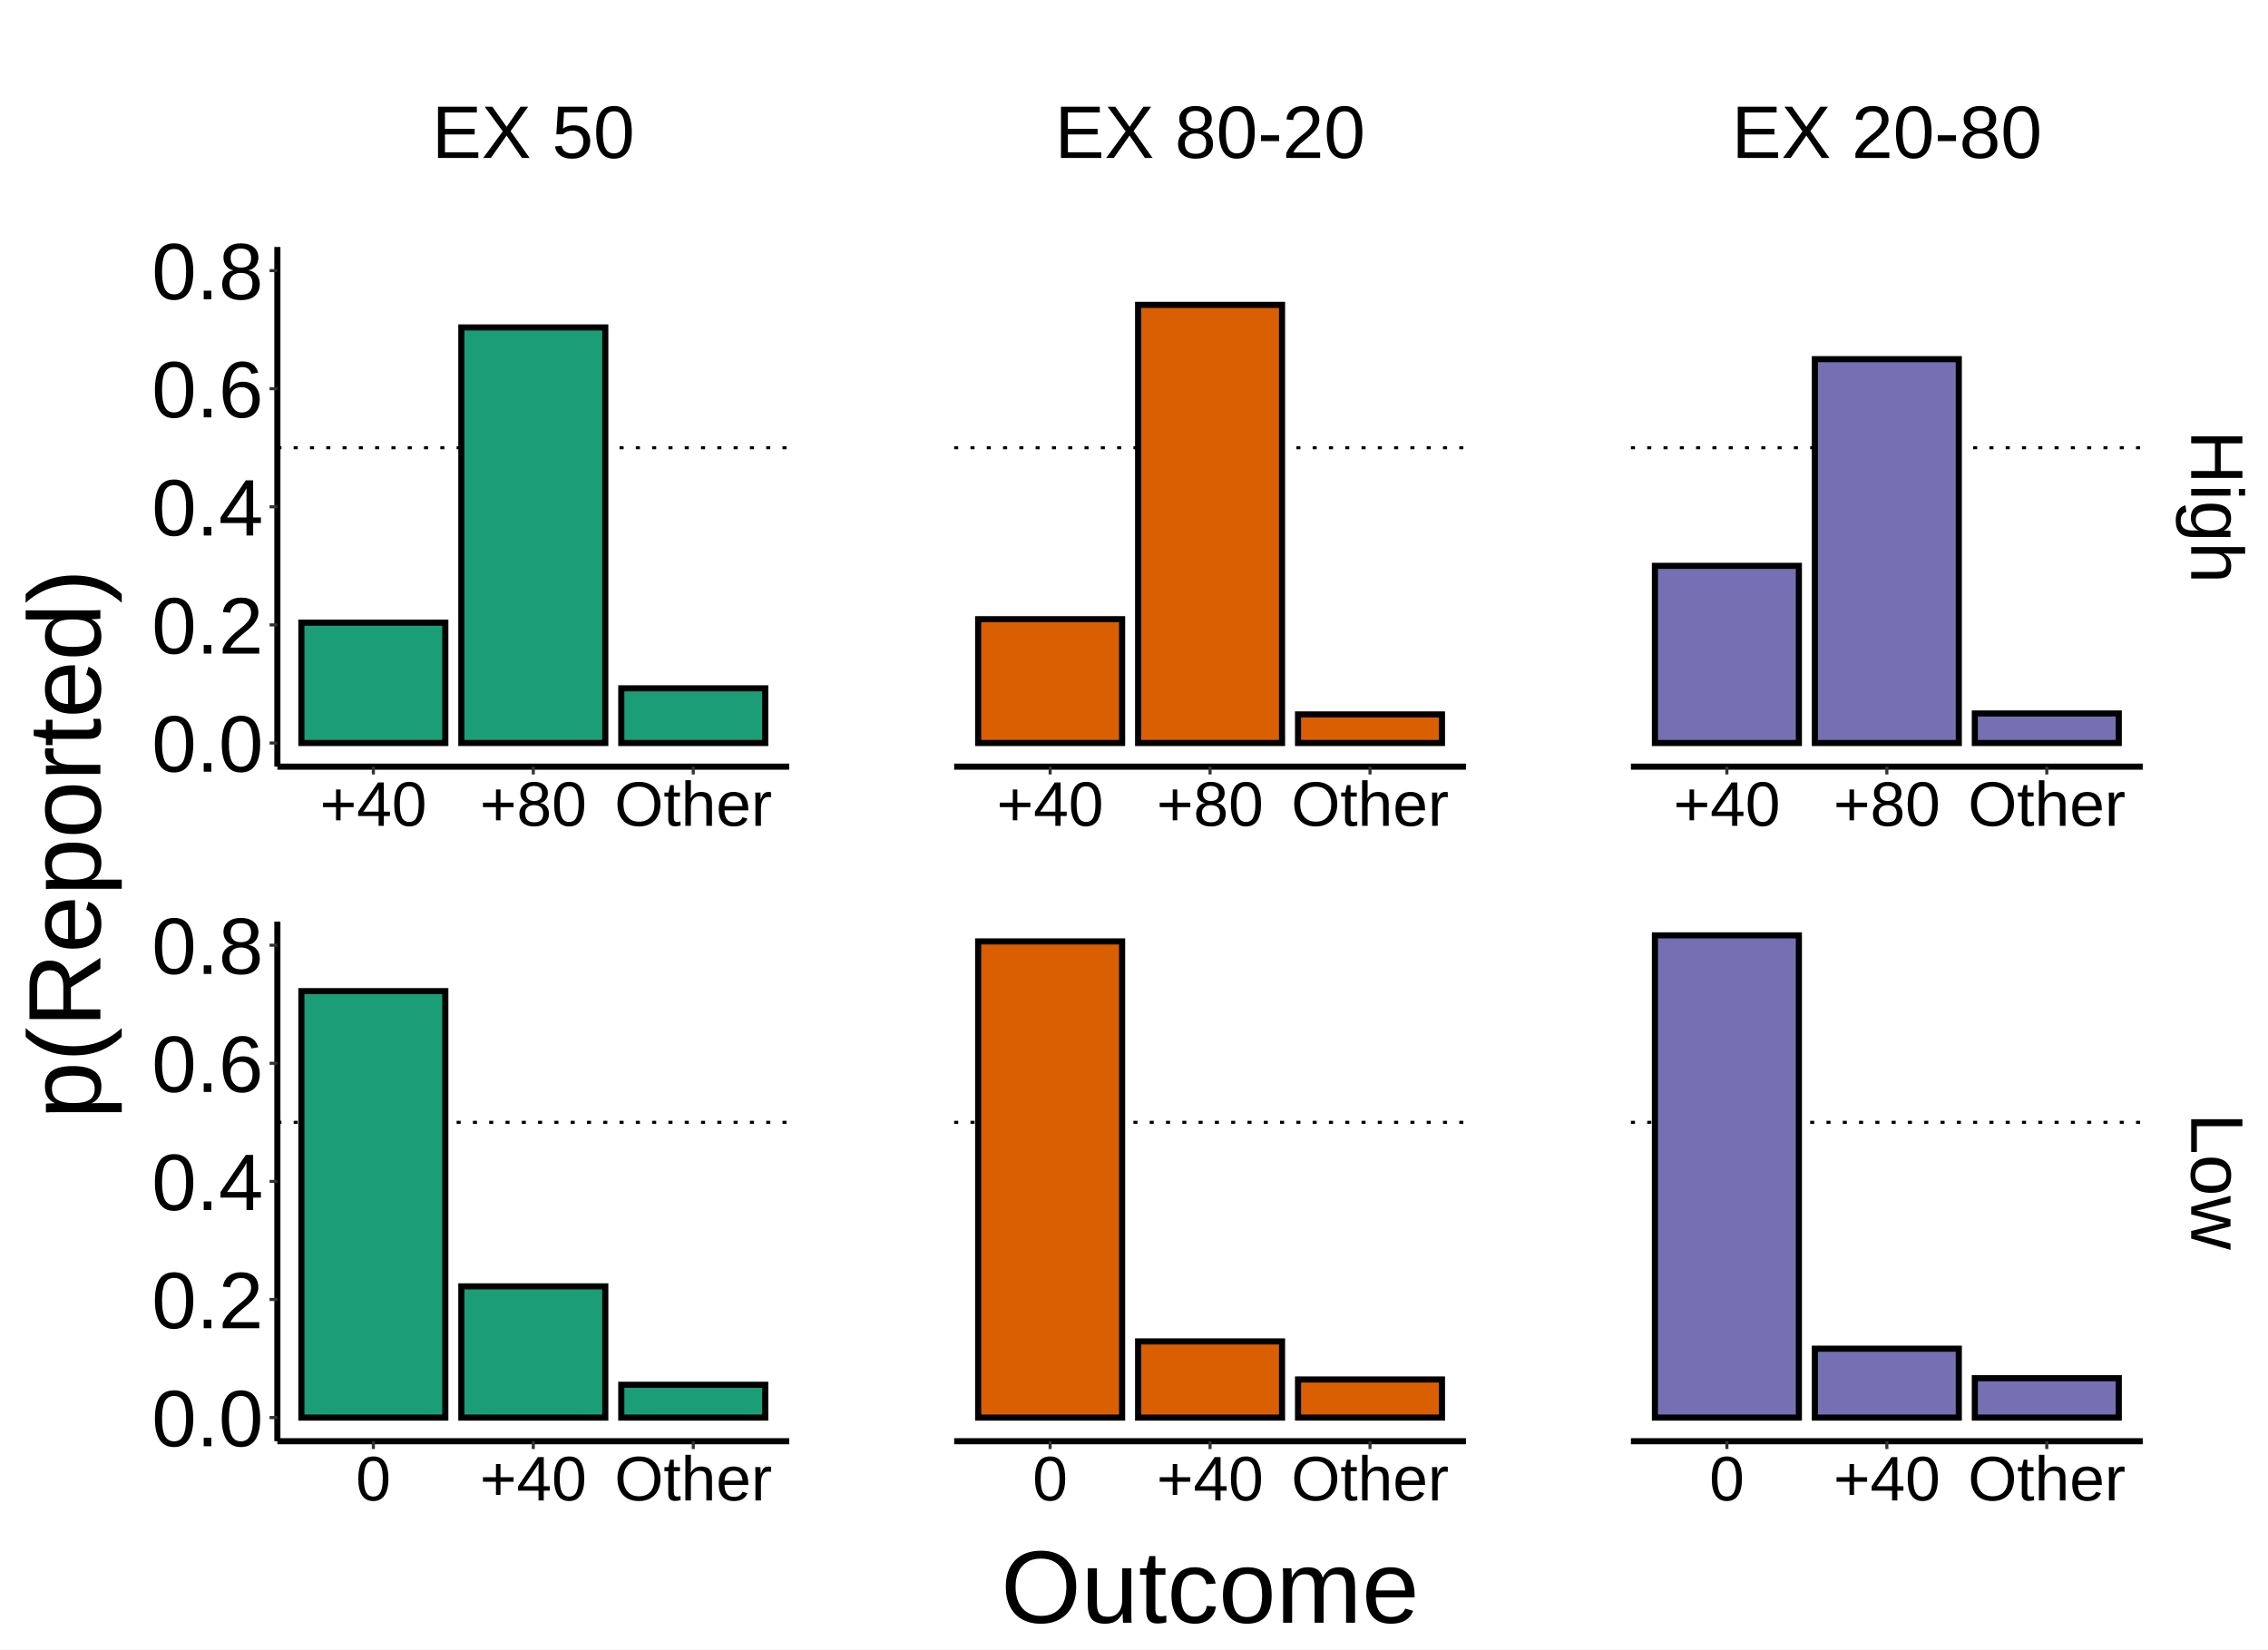
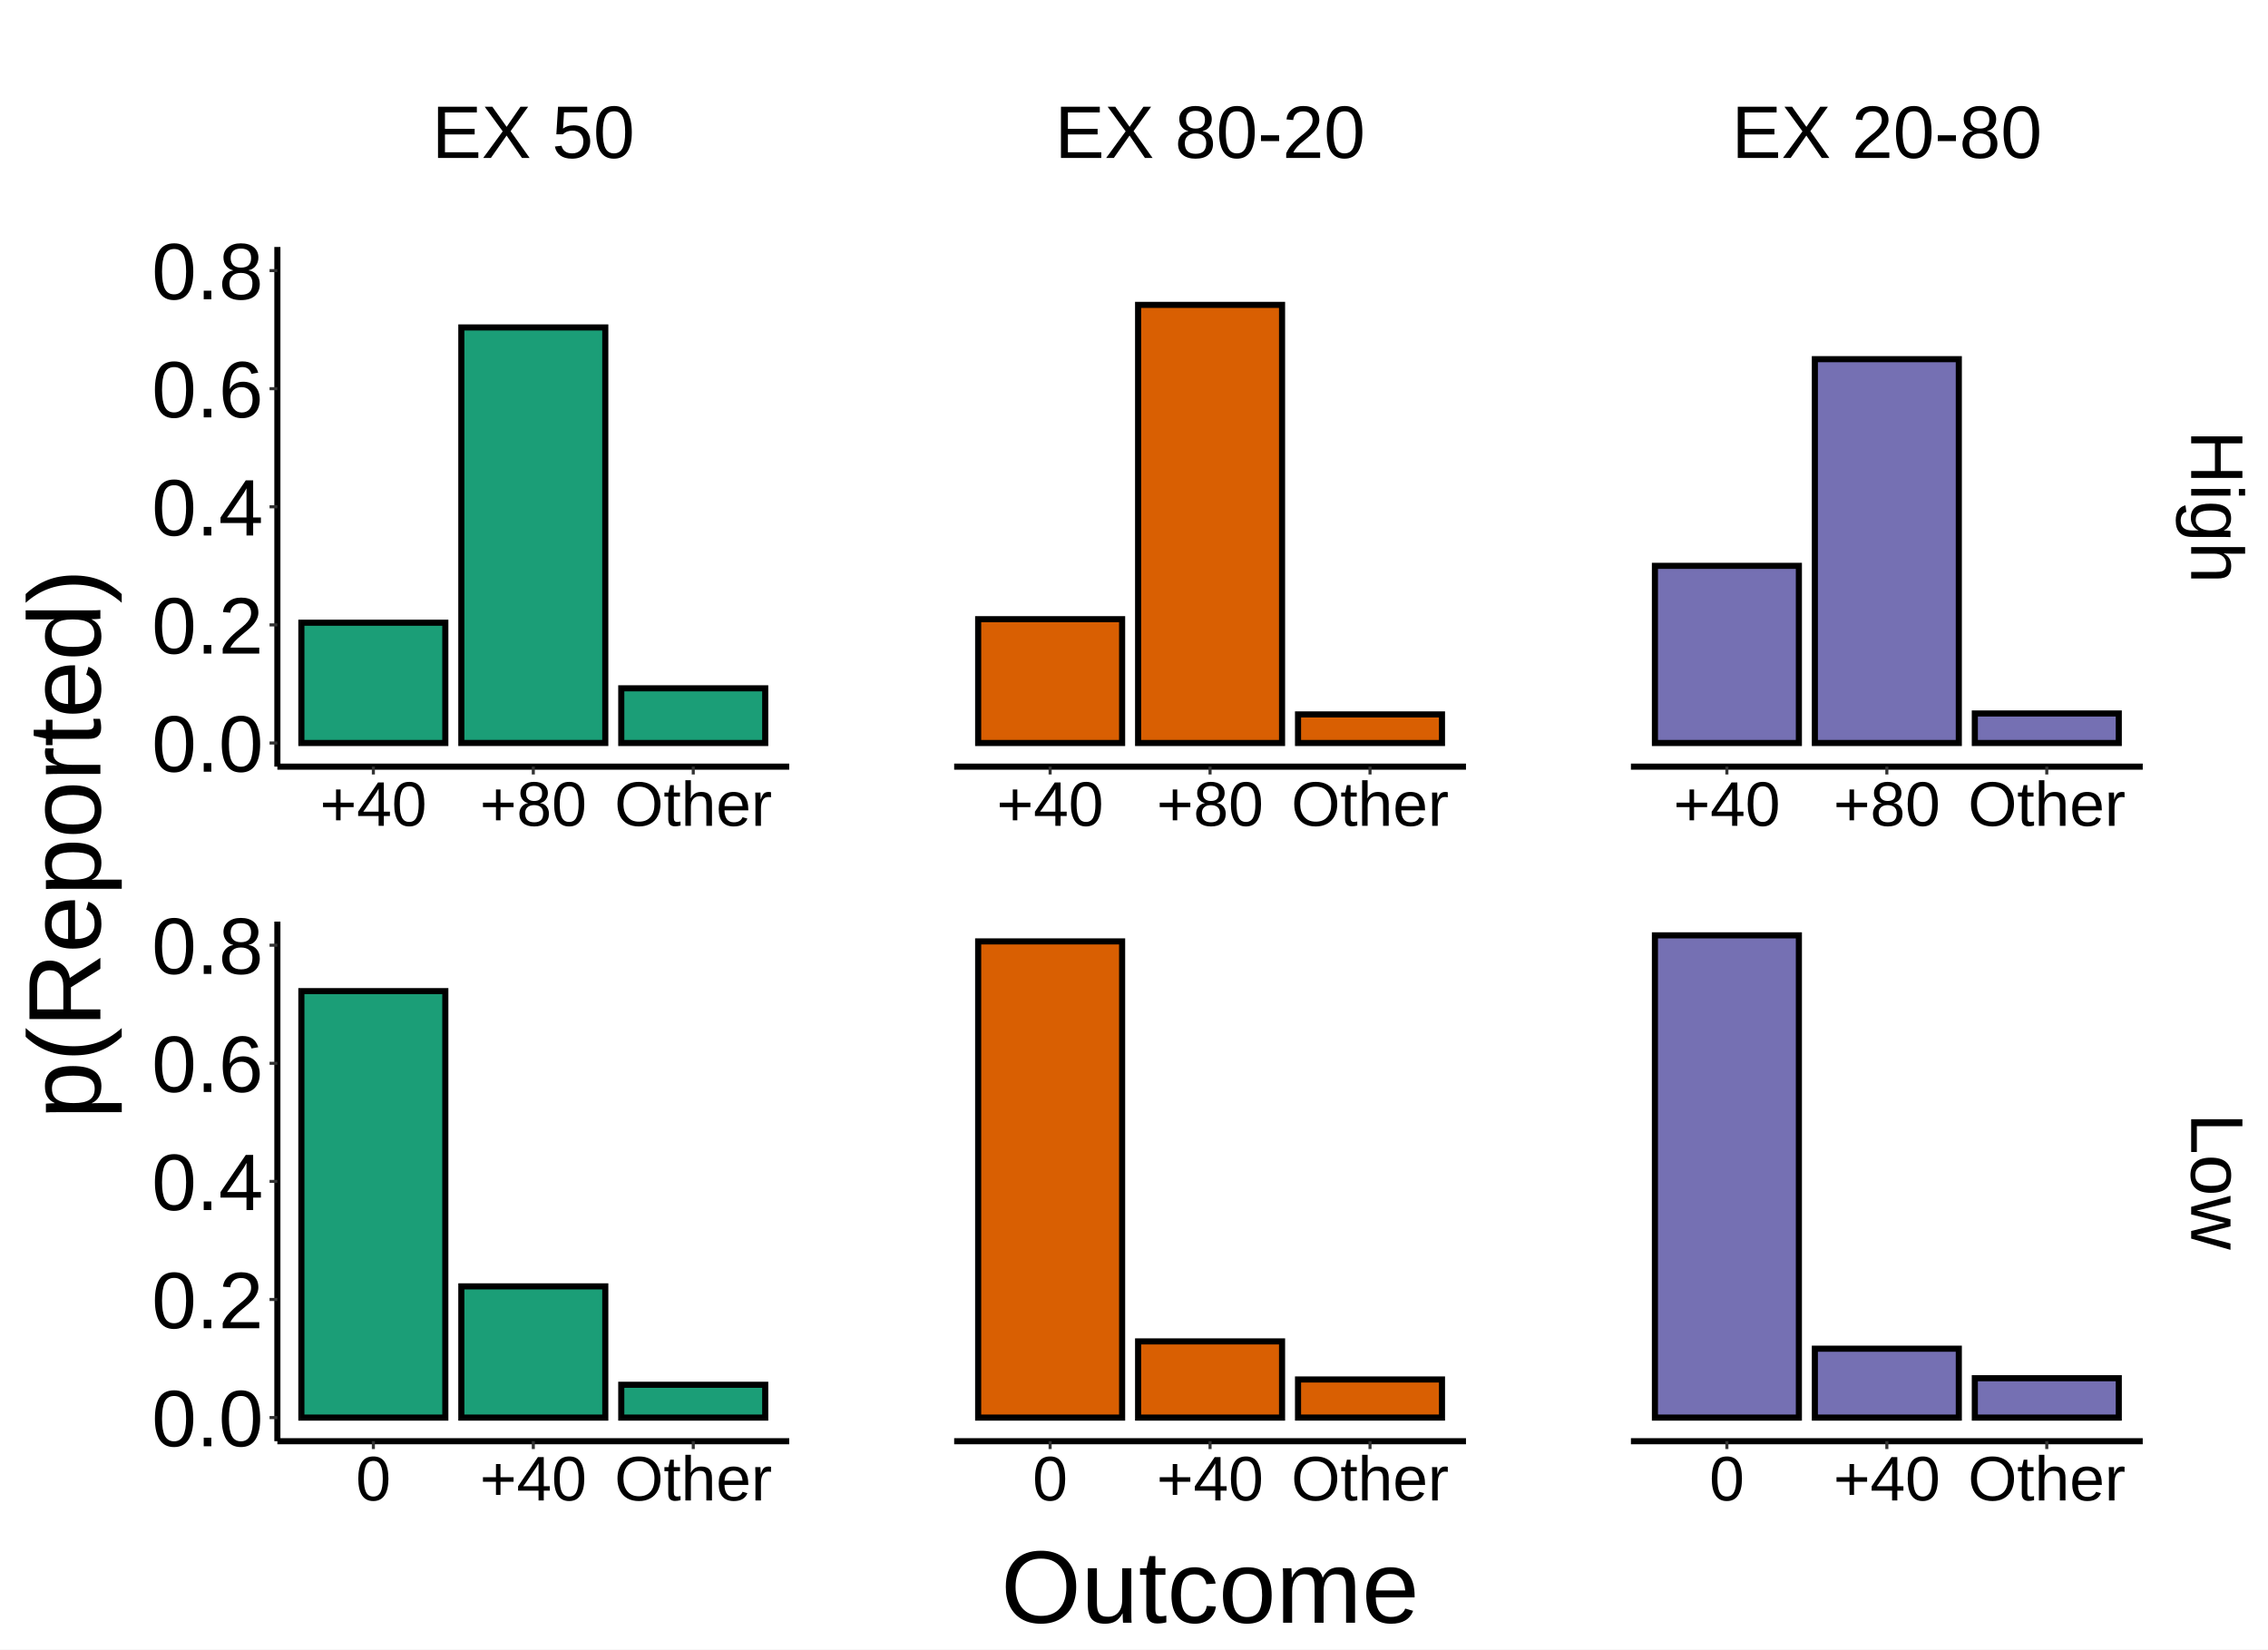
<svg xmlns="http://www.w3.org/2000/svg" class="svglite" width="792.00pt" height="576.00pt" viewBox="0 0 792.00 576.00">
  <defs>
    <style type="text/css">
    .svglite line, .svglite polyline, .svglite polygon, .svglite path, .svglite rect, .svglite circle {
      fill: none;
      stroke: #000000;
      stroke-linecap: round;
      stroke-linejoin: round;
      stroke-miterlimit: 10.00;
    }
    .svglite text {
      white-space: pre;
    }
  </style>
  </defs>
  <rect width="100%" height="100%" style="stroke: none; fill: #FFFFFF;" />
  <defs>
    <clipPath id="cpMC4wMHw3OTIuMDB8MC4wMHw1NzYuMDA=">
      <rect x="0.00" y="0.00" width="792.00" height="576.00" />
    </clipPath>
  </defs>
  <g clip-path="url(#cpMC4wMHw3OTIuMDB8MC4wMHw1NzYuMDA=)">
    <rect x="0.00" y="0.00" width="792.00" height="576.00" style="stroke-width: 1.07; stroke: #FFFFFF; fill: #FFFFFF;" />
  </g>
  <defs>
    <clipPath id="cpOTYuODZ8Mjc1LjYwfDg2LjI2fDI2Ny43NA==">
      <rect x="96.86" y="86.26" width="178.73" height="181.48" />
    </clipPath>
  </defs>
  <g clip-path="url(#cpOTYuODZ8Mjc1LjYwfDg2LjI2fDI2Ny43NA==)">
    <rect x="96.86" y="86.26" width="178.73" height="181.48" style="stroke-width: 1.07; stroke: none; fill: #FFFFFF;" />
-     <line x1="96.86" y1="156.37" x2="275.60" y2="156.37" style="stroke-width: 1.07; stroke-dasharray: 1.42,4.27; stroke-linecap: butt;" />
    <rect x="105.24" y="217.48" width="50.27" height="42.01" style="stroke-width: 2.13; stroke-linecap: butt; stroke-linejoin: miter; fill: #1B9E77;" />
    <rect x="161.10" y="114.36" width="50.27" height="145.12" style="stroke-width: 2.13; stroke-linecap: butt; stroke-linejoin: miter; fill: #1B9E77;" />
    <rect x="216.95" y="240.39" width="50.27" height="19.10" style="stroke-width: 2.13; stroke-linecap: butt; stroke-linejoin: miter; fill: #1B9E77;" />
  </g>
  <g clip-path="url(#cpMC4wMHw3OTIuMDB8MC4wMHw1NzYuMDA=)">
</g>
  <defs>
    <clipPath id="cpMzMzLjIwfDUxMS45M3w4Ni4yNnwyNjcuNzQ=">
      <rect x="333.20" y="86.26" width="178.73" height="181.48" />
    </clipPath>
  </defs>
  <g clip-path="url(#cpMzMzLjIwfDUxMS45M3w4Ni4yNnwyNjcuNzQ=)">
    <rect x="333.20" y="86.26" width="178.73" height="181.48" style="stroke-width: 1.07; stroke: none; fill: #FFFFFF;" />
-     <line x1="333.20" y1="156.37" x2="511.93" y2="156.37" style="stroke-width: 1.07; stroke-dasharray: 1.42,4.27; stroke-linecap: butt;" />
    <rect x="341.58" y="216.25" width="50.27" height="43.24" style="stroke-width: 2.13; stroke-linecap: butt; stroke-linejoin: miter; fill: #D95F02;" />
    <rect x="397.43" y="106.48" width="50.27" height="153.01" style="stroke-width: 2.13; stroke-linecap: butt; stroke-linejoin: miter; fill: #D95F02;" />
    <rect x="453.28" y="249.51" width="50.27" height="9.98" style="stroke-width: 2.13; stroke-linecap: butt; stroke-linejoin: miter; fill: #D95F02;" />
  </g>
  <g clip-path="url(#cpMC4wMHw3OTIuMDB8MC4wMHw1NzYuMDA=)">
</g>
  <defs>
    <clipPath id="cpNTY5LjUzfDc0OC4yNnw4Ni4yNnwyNjcuNzQ=">
      <rect x="569.53" y="86.26" width="178.73" height="181.48" />
    </clipPath>
  </defs>
  <g clip-path="url(#cpNTY5LjUzfDc0OC4yNnw4Ni4yNnwyNjcuNzQ=)">
    <rect x="569.53" y="86.26" width="178.73" height="181.48" style="stroke-width: 1.07; stroke: none; fill: #FFFFFF;" />
-     <line x1="569.53" y1="156.37" x2="748.26" y2="156.37" style="stroke-width: 1.07; stroke-dasharray: 1.42,4.27; stroke-linecap: butt;" />
    <rect x="577.91" y="197.62" width="50.27" height="61.87" style="stroke-width: 2.13; stroke-linecap: butt; stroke-linejoin: miter; fill: #7570B3;" />
    <rect x="633.76" y="125.44" width="50.27" height="134.05" style="stroke-width: 2.13; stroke-linecap: butt; stroke-linejoin: miter; fill: #7570B3;" />
    <rect x="689.62" y="249.18" width="50.27" height="10.31" style="stroke-width: 2.13; stroke-linecap: butt; stroke-linejoin: miter; fill: #7570B3;" />
  </g>
  <g clip-path="url(#cpMC4wMHw3OTIuMDB8MC4wMHw1NzYuMDA=)">
</g>
  <defs>
    <clipPath id="cpOTYuODZ8Mjc1LjYwfDMyMS44Nnw1MDMuMzQ=">
      <rect x="96.86" y="321.86" width="178.73" height="181.48" />
    </clipPath>
  </defs>
  <g clip-path="url(#cpOTYuODZ8Mjc1LjYwfDMyMS44Nnw1MDMuMzQ=)">
    <rect x="96.86" y="321.86" width="178.73" height="181.48" style="stroke-width: 1.07; stroke: none; fill: #FFFFFF;" />
-     <line x1="96.86" y1="391.97" x2="275.60" y2="391.97" style="stroke-width: 1.07; stroke-dasharray: 1.42,4.27; stroke-linecap: butt;" />
    <rect x="161.10" y="449.26" width="50.27" height="45.83" style="stroke-width: 2.13; stroke-linecap: butt; stroke-linejoin: miter; fill: #1B9E77;" />
    <rect x="105.24" y="346.15" width="50.27" height="148.94" style="stroke-width: 2.13; stroke-linecap: butt; stroke-linejoin: miter; fill: #1B9E77;" />
    <rect x="216.95" y="483.63" width="50.27" height="11.46" style="stroke-width: 2.13; stroke-linecap: butt; stroke-linejoin: miter; fill: #1B9E77;" />
  </g>
  <g clip-path="url(#cpMC4wMHw3OTIuMDB8MC4wMHw1NzYuMDA=)">
</g>
  <defs>
    <clipPath id="cpMzMzLjIwfDUxMS45M3wzMjEuODZ8NTAzLjM0">
      <rect x="333.20" y="321.86" width="178.73" height="181.48" />
    </clipPath>
  </defs>
  <g clip-path="url(#cpMzMzLjIwfDUxMS45M3wzMjEuODZ8NTAzLjM0)">
    <rect x="333.20" y="321.86" width="178.73" height="181.48" style="stroke-width: 1.07; stroke: none; fill: #FFFFFF;" />
-     <line x1="333.20" y1="391.97" x2="511.93" y2="391.97" style="stroke-width: 1.07; stroke-dasharray: 1.42,4.27; stroke-linecap: butt;" />
    <rect x="397.43" y="468.48" width="50.27" height="26.61" style="stroke-width: 2.13; stroke-linecap: butt; stroke-linejoin: miter; fill: #D95F02;" />
    <rect x="341.58" y="328.78" width="50.27" height="166.31" style="stroke-width: 2.13; stroke-linecap: butt; stroke-linejoin: miter; fill: #D95F02;" />
    <rect x="453.28" y="481.78" width="50.27" height="13.30" style="stroke-width: 2.13; stroke-linecap: butt; stroke-linejoin: miter; fill: #D95F02;" />
  </g>
  <g clip-path="url(#cpMC4wMHw3OTIuMDB8MC4wMHw1NzYuMDA=)">
</g>
  <defs>
    <clipPath id="cpNTY5LjUzfDc0OC4yNnwzMjEuODZ8NTAzLjM0">
      <rect x="569.53" y="321.86" width="178.73" height="181.48" />
    </clipPath>
  </defs>
  <g clip-path="url(#cpNTY5LjUzfDc0OC4yNnwzMjEuODZ8NTAzLjM0)">
    <rect x="569.53" y="321.86" width="178.73" height="181.48" style="stroke-width: 1.07; stroke: none; fill: #FFFFFF;" />
-     <line x1="569.53" y1="391.97" x2="748.26" y2="391.97" style="stroke-width: 1.07; stroke-dasharray: 1.42,4.27; stroke-linecap: butt;" />
    <rect x="633.76" y="471.03" width="50.27" height="24.06" style="stroke-width: 2.13; stroke-linecap: butt; stroke-linejoin: miter; fill: #7570B3;" />
    <rect x="577.91" y="326.67" width="50.27" height="168.42" style="stroke-width: 2.13; stroke-linecap: butt; stroke-linejoin: miter; fill: #7570B3;" />
    <rect x="689.62" y="481.34" width="50.27" height="13.75" style="stroke-width: 2.13; stroke-linecap: butt; stroke-linejoin: miter; fill: #7570B3;" />
  </g>
  <g clip-path="url(#cpMC4wMHw3OTIuMDB8MC4wMHw1NzYuMDA=)">
</g>
  <defs>
    <clipPath id="cpOTYuODZ8Mjc1LjYwfDUuNDh8ODYuMjY=">
      <rect x="96.86" y="5.48" width="178.73" height="80.78" />
    </clipPath>
  </defs>
  <g clip-path="url(#cpOTYuODZ8Mjc1LjYwfDUuNDh8ODYuMjY=)">
    <rect x="96.86" y="5.48" width="178.73" height="80.78" style="stroke-width: 1.07; stroke: #FFFFFF; fill: #FFFFFF;" />
    <text x="186.23" y="55.17" text-anchor="middle" style="font-size: 26.00px; font-family: &quot;Arial&quot;;" textLength="70.83px" lengthAdjust="spacingAndGlyphs">EX 50</text>
  </g>
  <g clip-path="url(#cpMC4wMHw3OTIuMDB8MC4wMHw1NzYuMDA=)">
</g>
  <defs>
    <clipPath id="cpMzMzLjIwfDUxMS45M3w1LjQ4fDg2LjI2">
      <rect x="333.20" y="5.48" width="178.73" height="80.78" />
    </clipPath>
  </defs>
  <g clip-path="url(#cpMzMzLjIwfDUxMS45M3w1LjQ4fDg2LjI2)">
    <rect x="333.20" y="5.48" width="178.73" height="80.78" style="stroke-width: 1.07; stroke: #FFFFFF; fill: #FFFFFF;" />
    <text x="422.56" y="55.17" text-anchor="middle" style="font-size: 26.00px; font-family: &quot;Arial&quot;;" textLength="108.40px" lengthAdjust="spacingAndGlyphs">EX 80-20</text>
  </g>
  <g clip-path="url(#cpMC4wMHw3OTIuMDB8MC4wMHw1NzYuMDA=)">
</g>
  <defs>
    <clipPath id="cpNTY5LjUzfDc0OC4yNnw1LjQ4fDg2LjI2">
      <rect x="569.53" y="5.48" width="178.73" height="80.78" />
    </clipPath>
  </defs>
  <g clip-path="url(#cpNTY5LjUzfDc0OC4yNnw1LjQ4fDg2LjI2)">
    <rect x="569.53" y="5.48" width="178.73" height="80.78" style="stroke-width: 1.07; stroke: #FFFFFF; fill: #FFFFFF;" />
    <text x="658.90" y="55.17" text-anchor="middle" style="font-size: 26.00px; font-family: &quot;Arial&quot;;" textLength="108.40px" lengthAdjust="spacingAndGlyphs">EX 20-80</text>
  </g>
  <g clip-path="url(#cpMC4wMHw3OTIuMDB8MC4wMHw1NzYuMDA=)">
</g>
  <defs>
    <clipPath id="cpNzQ4LjI2fDc4Ni41Mnw4Ni4yNnwyNjcuNzQ=">
      <rect x="748.26" y="86.26" width="38.26" height="181.48" />
    </clipPath>
  </defs>
  <g clip-path="url(#cpNzQ4LjI2fDc4Ni41Mnw4Ni4yNnwyNjcuNzQ=)">
    <rect x="748.26" y="86.26" width="38.26" height="181.48" style="stroke-width: 1.07; stroke: #FFFFFF; fill: #FFFFFF;" />
    <text transform="translate(765.17,177.00) rotate(90)" text-anchor="middle" style="font-size: 26.00px; font-family: &quot;Arial&quot;;" textLength="53.47px" lengthAdjust="spacingAndGlyphs">High</text>
  </g>
  <g clip-path="url(#cpMC4wMHw3OTIuMDB8MC4wMHw1NzYuMDA=)">
</g>
  <defs>
    <clipPath id="cpNzQ4LjI2fDc4Ni41MnwzMjEuODZ8NTAzLjM0">
      <rect x="748.26" y="321.86" width="38.26" height="181.48" />
    </clipPath>
  </defs>
  <g clip-path="url(#cpNzQ4LjI2fDc4Ni41MnwzMjEuODZ8NTAzLjM0)">
    <rect x="748.26" y="321.86" width="38.26" height="181.48" style="stroke-width: 1.07; stroke: #FFFFFF; fill: #FFFFFF;" />
    <text transform="translate(765.17,412.60) rotate(90)" text-anchor="middle" style="font-size: 26.00px; font-family: &quot;Arial&quot;;" textLength="47.69px" lengthAdjust="spacingAndGlyphs">Low</text>
  </g>
  <g clip-path="url(#cpMC4wMHw3OTIuMDB8MC4wMHw1NzYuMDA=)">
    <polyline points="96.86,503.34 275.60,503.34 " style="stroke-width: 2.13; stroke-linecap: butt;" />
    <polyline points="130.38,506.08 130.38,503.34 " style="stroke-width: 1.07; stroke: #333333; stroke-linecap: butt;" />
    <polyline points="186.23,506.08 186.23,503.34 " style="stroke-width: 1.07; stroke: #333333; stroke-linecap: butt;" />
    <polyline points="242.09,506.08 242.09,503.34 " style="stroke-width: 1.07; stroke: #333333; stroke-linecap: butt;" />
    <text x="130.38" y="524.02" text-anchor="middle" style="font-size: 22.00px; font-family: &quot;Arial&quot;;" textLength="12.24px" lengthAdjust="spacingAndGlyphs">0</text>
    <text x="186.23" y="524.02" text-anchor="middle" style="font-size: 22.00px; font-family: &quot;Arial&quot;;" textLength="37.33px" lengthAdjust="spacingAndGlyphs">+40</text>
    <text x="242.09" y="524.02" text-anchor="middle" style="font-size: 22.00px; font-family: &quot;Arial&quot;;" textLength="55.04px" lengthAdjust="spacingAndGlyphs">Other</text>
    <polyline points="333.20,503.34 511.93,503.34 " style="stroke-width: 2.13; stroke-linecap: butt;" />
    <polyline points="366.71,506.08 366.71,503.34 " style="stroke-width: 1.07; stroke: #333333; stroke-linecap: butt;" />
    <polyline points="422.56,506.08 422.56,503.34 " style="stroke-width: 1.07; stroke: #333333; stroke-linecap: butt;" />
    <polyline points="478.42,506.08 478.42,503.34 " style="stroke-width: 1.07; stroke: #333333; stroke-linecap: butt;" />
    <text x="366.71" y="524.02" text-anchor="middle" style="font-size: 22.00px; font-family: &quot;Arial&quot;;" textLength="12.24px" lengthAdjust="spacingAndGlyphs">0</text>
    <text x="422.56" y="524.02" text-anchor="middle" style="font-size: 22.00px; font-family: &quot;Arial&quot;;" textLength="37.33px" lengthAdjust="spacingAndGlyphs">+40</text>
    <text x="478.42" y="524.02" text-anchor="middle" style="font-size: 22.00px; font-family: &quot;Arial&quot;;" textLength="55.04px" lengthAdjust="spacingAndGlyphs">Other</text>
    <polyline points="569.53,503.34 748.26,503.34 " style="stroke-width: 2.13; stroke-linecap: butt;" />
    <polyline points="603.04,506.08 603.04,503.34 " style="stroke-width: 1.07; stroke: #333333; stroke-linecap: butt;" />
    <polyline points="658.90,506.08 658.90,503.34 " style="stroke-width: 1.07; stroke: #333333; stroke-linecap: butt;" />
    <polyline points="714.75,506.08 714.75,503.34 " style="stroke-width: 1.07; stroke: #333333; stroke-linecap: butt;" />
    <text x="603.04" y="524.02" text-anchor="middle" style="font-size: 22.00px; font-family: &quot;Arial&quot;;" textLength="12.24px" lengthAdjust="spacingAndGlyphs">0</text>
    <text x="658.90" y="524.02" text-anchor="middle" style="font-size: 22.00px; font-family: &quot;Arial&quot;;" textLength="37.33px" lengthAdjust="spacingAndGlyphs">+40</text>
    <text x="714.75" y="524.02" text-anchor="middle" style="font-size: 22.00px; font-family: &quot;Arial&quot;;" textLength="55.04px" lengthAdjust="spacingAndGlyphs">Other</text>
    <polyline points="96.86,267.74 275.60,267.74 " style="stroke-width: 2.13; stroke-linecap: butt;" />
    <polyline points="130.38,270.48 130.38,267.74 " style="stroke-width: 1.07; stroke: #333333; stroke-linecap: butt;" />
    <polyline points="186.23,270.48 186.23,267.74 " style="stroke-width: 1.07; stroke: #333333; stroke-linecap: butt;" />
    <polyline points="242.09,270.48 242.09,267.74 " style="stroke-width: 1.07; stroke: #333333; stroke-linecap: butt;" />
    <text x="130.38" y="288.42" text-anchor="middle" style="font-size: 22.00px; font-family: &quot;Arial&quot;;" textLength="37.33px" lengthAdjust="spacingAndGlyphs">+40</text>
    <text x="186.23" y="288.42" text-anchor="middle" style="font-size: 22.00px; font-family: &quot;Arial&quot;;" textLength="37.33px" lengthAdjust="spacingAndGlyphs">+80</text>
    <text x="242.09" y="288.42" text-anchor="middle" style="font-size: 22.00px; font-family: &quot;Arial&quot;;" textLength="55.04px" lengthAdjust="spacingAndGlyphs">Other</text>
    <polyline points="333.20,267.74 511.93,267.74 " style="stroke-width: 2.13; stroke-linecap: butt;" />
    <polyline points="366.71,270.48 366.71,267.74 " style="stroke-width: 1.07; stroke: #333333; stroke-linecap: butt;" />
    <polyline points="422.56,270.48 422.56,267.74 " style="stroke-width: 1.07; stroke: #333333; stroke-linecap: butt;" />
    <polyline points="478.42,270.48 478.42,267.74 " style="stroke-width: 1.07; stroke: #333333; stroke-linecap: butt;" />
    <text x="366.71" y="288.42" text-anchor="middle" style="font-size: 22.00px; font-family: &quot;Arial&quot;;" textLength="37.33px" lengthAdjust="spacingAndGlyphs">+40</text>
    <text x="422.56" y="288.42" text-anchor="middle" style="font-size: 22.00px; font-family: &quot;Arial&quot;;" textLength="37.33px" lengthAdjust="spacingAndGlyphs">+80</text>
    <text x="478.42" y="288.42" text-anchor="middle" style="font-size: 22.00px; font-family: &quot;Arial&quot;;" textLength="55.04px" lengthAdjust="spacingAndGlyphs">Other</text>
    <polyline points="569.53,267.74 748.26,267.74 " style="stroke-width: 2.13; stroke-linecap: butt;" />
    <polyline points="603.04,270.48 603.04,267.74 " style="stroke-width: 1.07; stroke: #333333; stroke-linecap: butt;" />
    <polyline points="658.90,270.48 658.90,267.74 " style="stroke-width: 1.07; stroke: #333333; stroke-linecap: butt;" />
    <polyline points="714.75,270.48 714.75,267.74 " style="stroke-width: 1.07; stroke: #333333; stroke-linecap: butt;" />
    <text x="603.04" y="288.42" text-anchor="middle" style="font-size: 22.00px; font-family: &quot;Arial&quot;;" textLength="37.33px" lengthAdjust="spacingAndGlyphs">+40</text>
    <text x="658.90" y="288.42" text-anchor="middle" style="font-size: 22.00px; font-family: &quot;Arial&quot;;" textLength="37.33px" lengthAdjust="spacingAndGlyphs">+80</text>
    <text x="714.75" y="288.42" text-anchor="middle" style="font-size: 22.00px; font-family: &quot;Arial&quot;;" textLength="55.04px" lengthAdjust="spacingAndGlyphs">Other</text>
    <polyline points="96.86,267.74 96.86,86.26 " style="stroke-width: 2.13; stroke-linecap: butt;" />
    <text x="91.93" y="269.51" text-anchor="end" style="font-size: 28.00px; font-family: &quot;Arial&quot;;" textLength="38.92px" lengthAdjust="spacingAndGlyphs">0.0</text>
    <text x="91.93" y="228.26" text-anchor="end" style="font-size: 28.00px; font-family: &quot;Arial&quot;;" textLength="38.92px" lengthAdjust="spacingAndGlyphs">0.2</text>
    <text x="91.93" y="187.02" text-anchor="end" style="font-size: 28.00px; font-family: &quot;Arial&quot;;" textLength="38.92px" lengthAdjust="spacingAndGlyphs">0.4</text>
    <text x="91.93" y="145.77" text-anchor="end" style="font-size: 28.00px; font-family: &quot;Arial&quot;;" textLength="38.92px" lengthAdjust="spacingAndGlyphs">0.6</text>
    <text x="91.93" y="104.53" text-anchor="end" style="font-size: 28.00px; font-family: &quot;Arial&quot;;" textLength="38.92px" lengthAdjust="spacingAndGlyphs">0.8</text>
    <polyline points="94.13,259.49 96.86,259.49 " style="stroke-width: 1.07; stroke: #333333; stroke-linecap: butt;" />
    <polyline points="94.13,218.24 96.86,218.24 " style="stroke-width: 1.07; stroke: #333333; stroke-linecap: butt;" />
    <polyline points="94.13,177.00 96.86,177.00 " style="stroke-width: 1.07; stroke: #333333; stroke-linecap: butt;" />
    <polyline points="94.13,135.75 96.86,135.75 " style="stroke-width: 1.07; stroke: #333333; stroke-linecap: butt;" />
    <polyline points="94.13,94.51 96.86,94.51 " style="stroke-width: 1.07; stroke: #333333; stroke-linecap: butt;" />
    <polyline points="96.86,503.34 96.86,321.86 " style="stroke-width: 2.13; stroke-linecap: butt;" />
    <text x="91.93" y="505.11" text-anchor="end" style="font-size: 28.00px; font-family: &quot;Arial&quot;;" textLength="38.92px" lengthAdjust="spacingAndGlyphs">0.0</text>
    <text x="91.93" y="463.87" text-anchor="end" style="font-size: 28.00px; font-family: &quot;Arial&quot;;" textLength="38.92px" lengthAdjust="spacingAndGlyphs">0.2</text>
    <text x="91.93" y="422.62" text-anchor="end" style="font-size: 28.00px; font-family: &quot;Arial&quot;;" textLength="38.92px" lengthAdjust="spacingAndGlyphs">0.4</text>
    <text x="91.93" y="381.37" text-anchor="end" style="font-size: 28.00px; font-family: &quot;Arial&quot;;" textLength="38.92px" lengthAdjust="spacingAndGlyphs">0.6</text>
    <text x="91.93" y="340.13" text-anchor="end" style="font-size: 28.00px; font-family: &quot;Arial&quot;;" textLength="38.92px" lengthAdjust="spacingAndGlyphs">0.8</text>
    <polyline points="94.13,495.09 96.86,495.09 " style="stroke-width: 1.07; stroke: #333333; stroke-linecap: butt;" />
    <polyline points="94.13,453.84 96.86,453.84 " style="stroke-width: 1.07; stroke: #333333; stroke-linecap: butt;" />
    <polyline points="94.13,412.60 96.86,412.60 " style="stroke-width: 1.07; stroke: #333333; stroke-linecap: butt;" />
    <polyline points="94.13,371.35 96.86,371.35 " style="stroke-width: 1.07; stroke: #333333; stroke-linecap: butt;" />
    <polyline points="94.13,330.11 96.86,330.11 " style="stroke-width: 1.07; stroke: #333333; stroke-linecap: butt;" />
    <text x="422.56" y="566.73" text-anchor="middle" style="font-size: 36.00px; font-family: &quot;Arial&quot;;" textLength="146.06px" lengthAdjust="spacingAndGlyphs">Outcome</text>
    <text transform="translate(35.05,294.80) rotate(-90)" text-anchor="middle" style="font-size: 36.00px; font-family: &quot;Arial&quot;;" textLength="192.10px" lengthAdjust="spacingAndGlyphs">p(Reported)</text>
  </g>
</svg>
